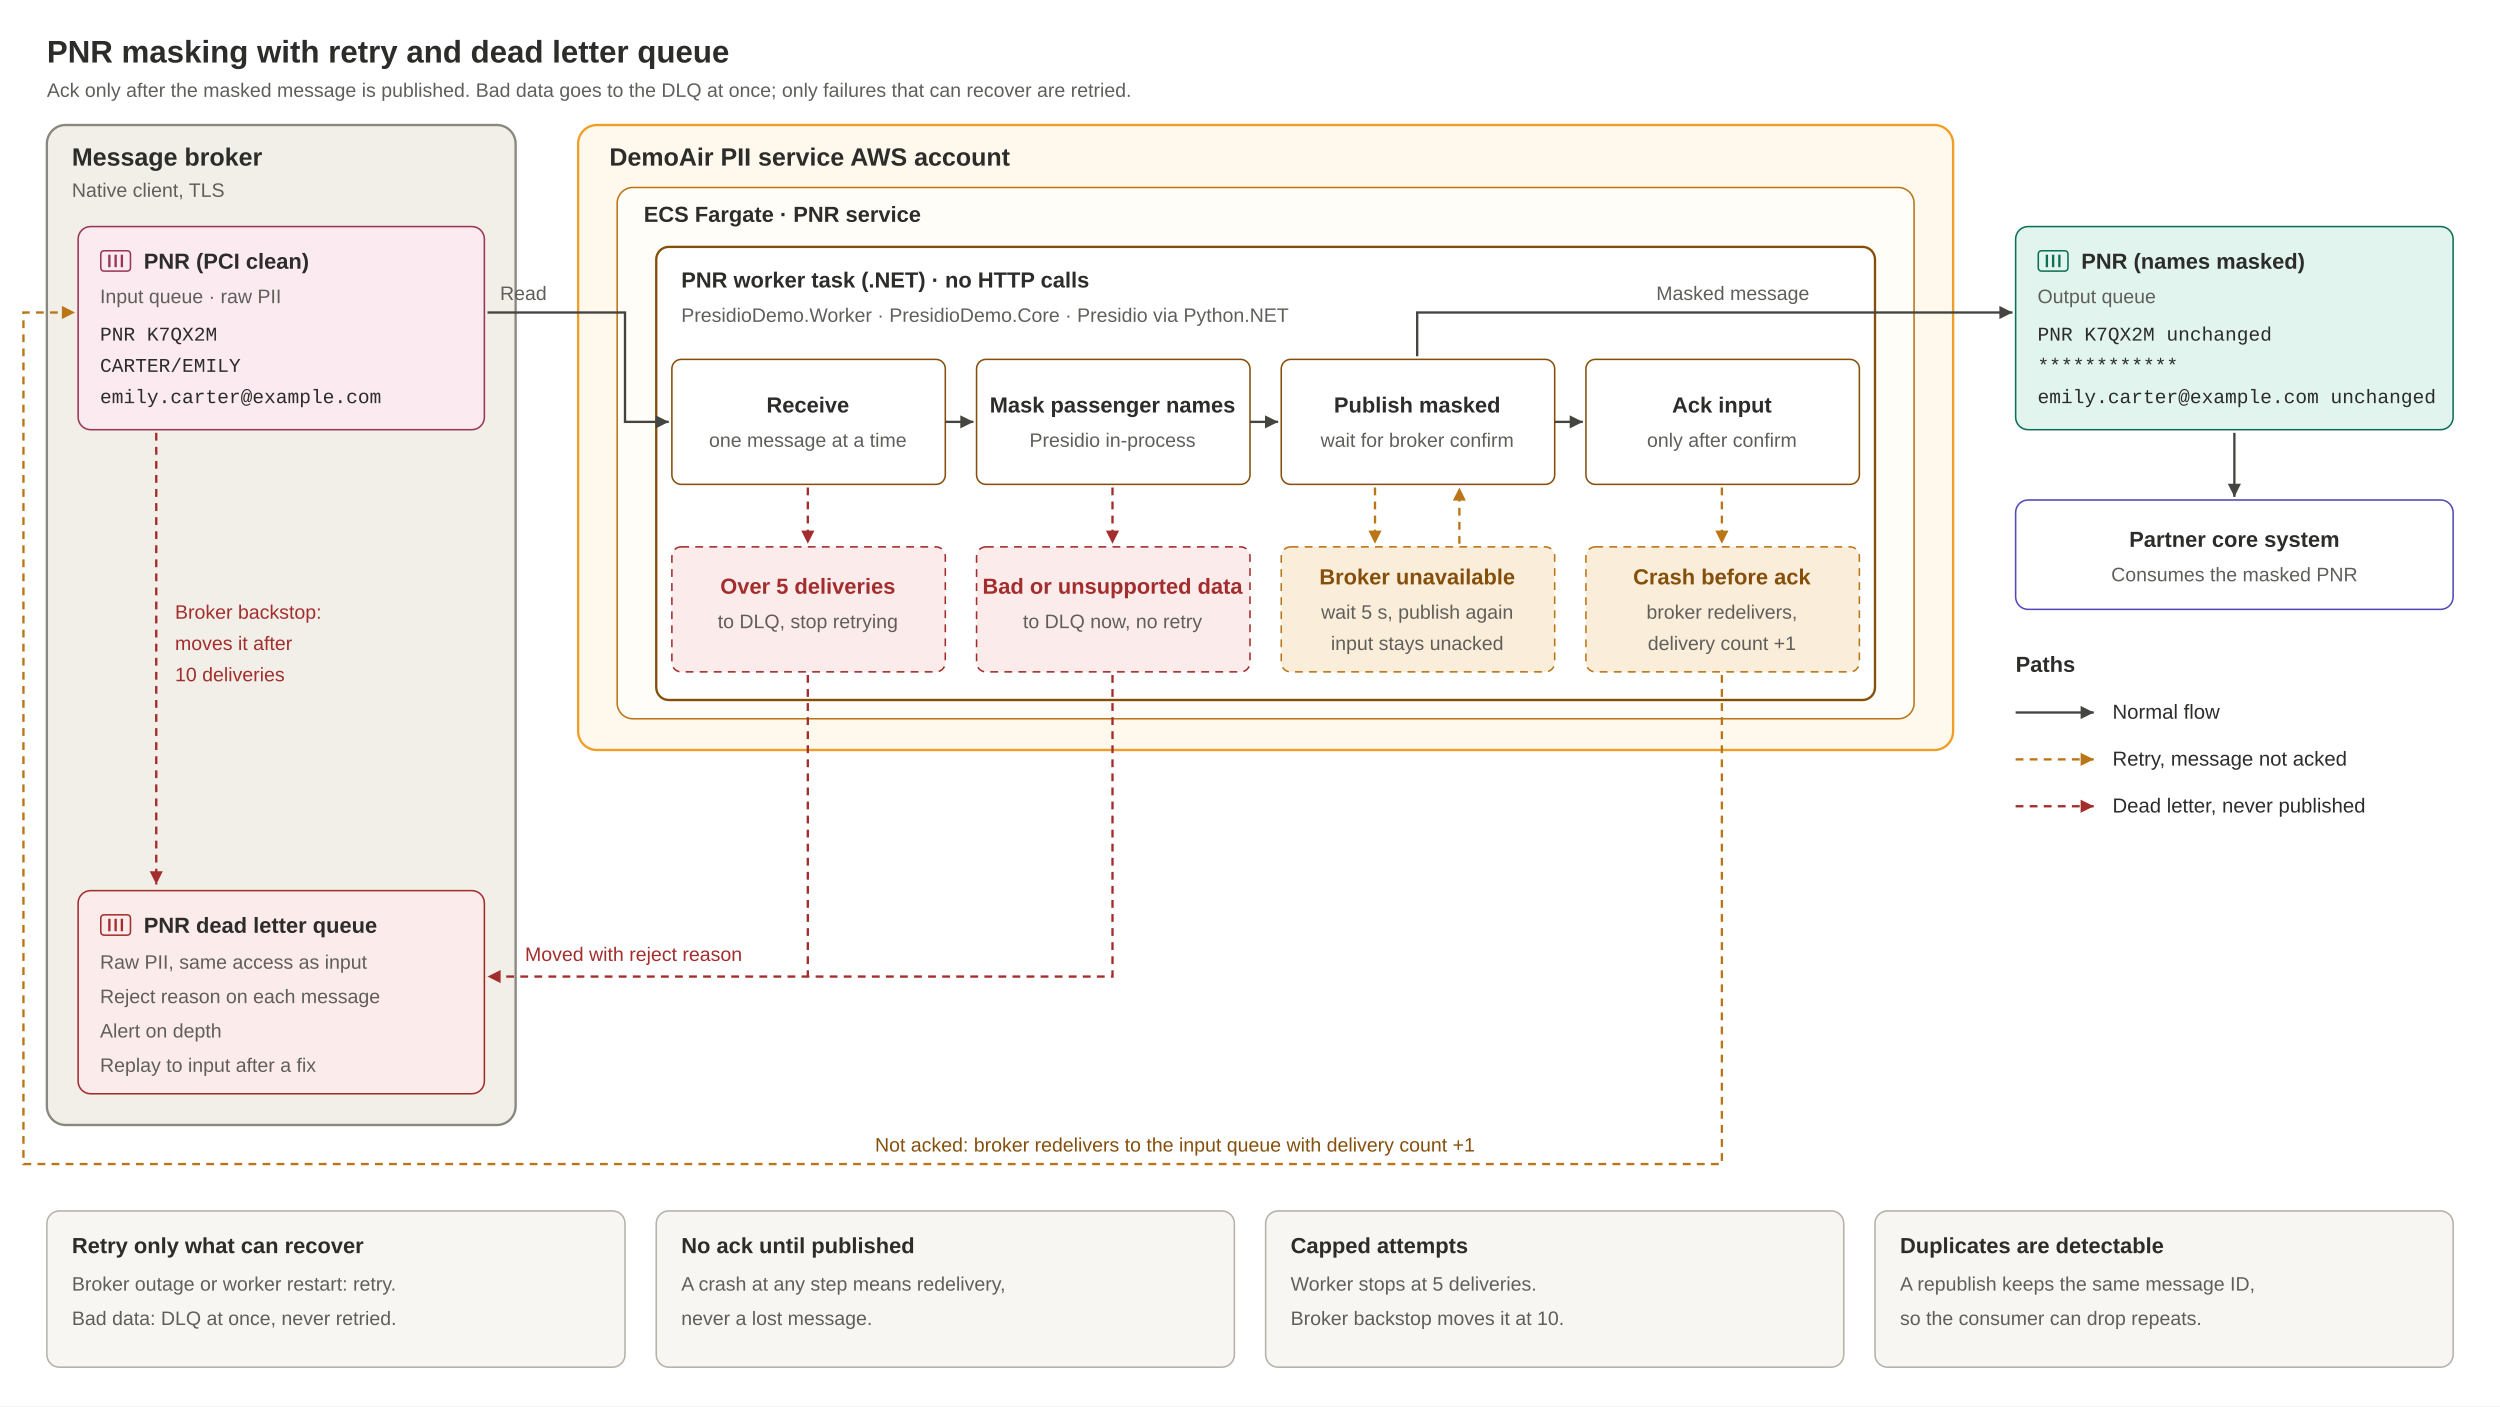
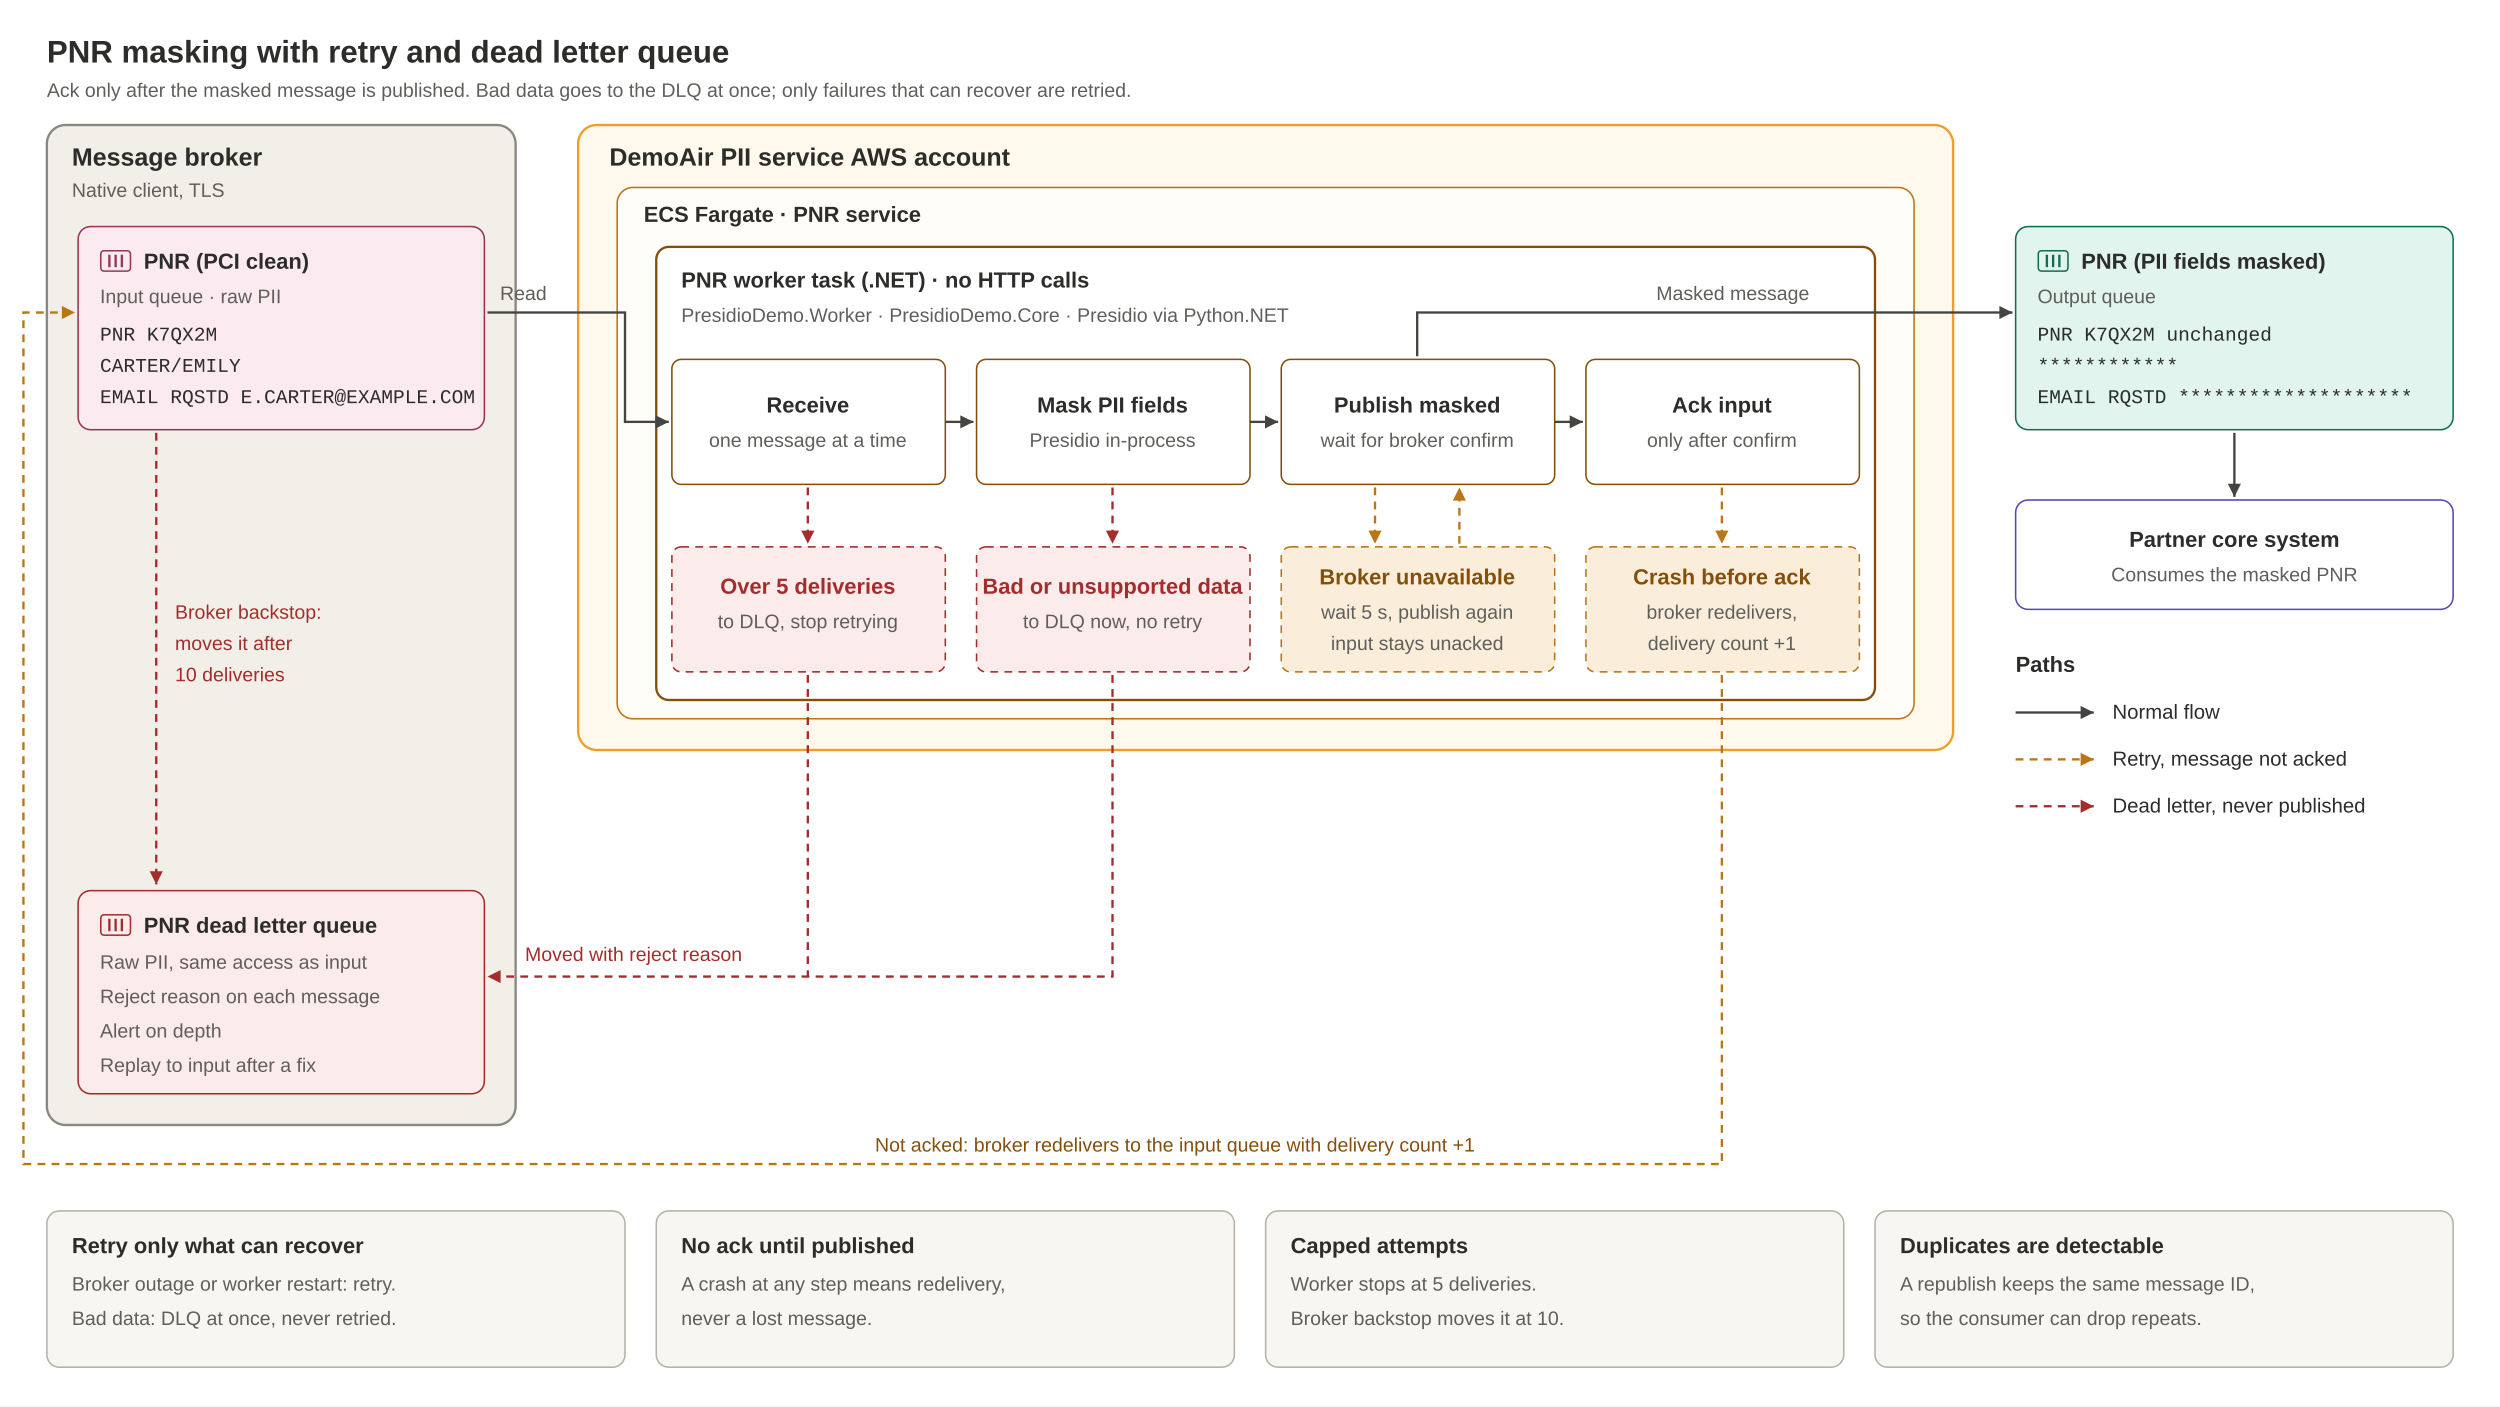
<svg xmlns="http://www.w3.org/2000/svg" viewBox="0 0 1600 900" role="img" aria-labelledby="title desc">
  <defs>
    <marker id="a" viewBox="0 0 10 10" refX="9" refY="5" markerWidth="7" markerHeight="7" orient="auto-start-reverse">
      <path d="M1 1L9 5L1 9z" fill="#444441" />
    </marker>
    <marker id="r" viewBox="0 0 10 10" refX="9" refY="5" markerWidth="7" markerHeight="7" orient="auto-start-reverse">
      <path d="M1 1L9 5L1 9z" fill="#A32D2D" />
    </marker>
    <marker id="y" viewBox="0 0 10 10" refX="9" refY="5" markerWidth="7" markerHeight="7" orient="auto-start-reverse">
      <path d="M1 1L9 5L1 9z" fill="#BA7517" />
    </marker>
    <symbol id="q" viewBox="0 0 20 14">
      <rect x="0.5" y="0.5" width="19" height="13" rx="2" fill="none" stroke="currentColor" />
      <path d="M6 3V11M10 3V11M14 3V11" stroke="currentColor" stroke-width="1.5" />
    </symbol>
    <style>
text{font-family:'Segoe UI',Arial,sans-serif;fill:#2C2C2A}
.h{font-size:16px;font-weight:600}
.t{font-size:14px;font-weight:600}
.s{font-size:13px}
.m{font-size:12.5px;fill:#5F5E5A}
.d{font-size:12.5px;font-family:Consolas,'Courier New',monospace;fill:#2C2C2A}
.ln{fill:none;stroke:#444441;stroke-width:1.5}
.dl{fill:none;stroke:#A32D2D;stroke-width:1.5;stroke-dasharray:5 4}
.rl{fill:none;stroke:#BA7517;stroke-width:1.5;stroke-dasharray:5 4}
.iq rect{fill:#FBEAF0;stroke:#993556}.iq{color:#993556}
.dq rect{fill:#FCEBEB;stroke:#A32D2D}.dq{color:#A32D2D}
.cq rect{fill:#E1F5EE;stroke:#0F6E56}.cq{color:#0F6E56}
.st rect{fill:#FFFFFF;stroke:#854F0B}
.fx rect{fill:#FCEBEB;stroke:#A32D2D;stroke-dasharray:5 4}
.rt rect{fill:#FAEEDA;stroke:#BA7517;stroke-dasharray:5 4}
.cd rect{fill:#F7F6F2;stroke:#B4B2A9}
</style>
  </defs>
  <rect width="1600" height="900" fill="#FFFFFF" />
  <text class="h" x="30" y="40" style="font-size:20px">PNR masking with retry and dead letter queue</text>
  <text class="m" x="30" y="62">Ack only after the masked message is published. Bad data goes to the DLQ at once; only failures that can recover are retried.</text>
  <rect x="30" y="80" width="300" height="640" rx="12" fill="#F1EFE8" stroke="#888780" stroke-width="1.5" />
  <text class="h" x="46" y="106">Message broker</text>
  <text class="m" x="46" y="126">Native client, TLS</text>
  <g class="iq">
    <rect x="50" y="145" width="260" height="130" rx="8" />
    <use href="#q" x="64" y="160" width="20" height="14" />
    <text class="t" x="92" y="172">PNR (PCI clean)</text>
    <text class="m" x="64" y="194">Input queue · raw PII</text>
    <text class="d" x="64" y="218">PNR K7QX2M</text>
    <text class="d" x="64" y="238">CARTER/EMILY</text>
-     <text class="d" x="64" y="258">emily.carter@example.com</text>
+     <text class="d" x="64" y="258">EMAIL RQSTD E.CARTER@EXAMPLE.COM</text>
  </g>
  <g class="dq">
    <rect x="50" y="570" width="260" height="130" rx="8" />
    <use href="#q" x="64" y="585" width="20" height="14" />
    <text class="t" x="92" y="597">PNR dead letter queue</text>
    <text class="m" x="64" y="620">Raw PII, same access as input</text>
    <text class="m" x="64" y="642">Reject reason on each message</text>
    <text class="m" x="64" y="664">Alert on depth</text>
    <text class="m" x="64" y="686">Replay to input after a fix</text>
  </g>
  <path class="dl" d="M100 277V566" marker-end="url(#r)" />
  <text class="m" x="112" y="396" style="fill:#A32D2D">Broker backstop:</text>
  <text class="m" x="112" y="416" style="fill:#A32D2D">moves it after</text>
  <text class="m" x="112" y="436" style="fill:#A32D2D">10 deliveries</text>
  <rect x="370" y="80" width="880" height="400" rx="12" fill="#FFF8EC" stroke="#EF9F27" stroke-width="1.5" />
  <text class="h" x="390" y="106">DemoAir PII service AWS account</text>
  <rect x="395" y="120" width="830" height="340" rx="10" fill="#FFFDF8" stroke="#BA7517" />
  <text class="t" x="412" y="142">ECS Fargate · PNR service</text>
  <rect x="420" y="158" width="780" height="290" rx="8" fill="#FFFFFF" stroke="#854F0B" stroke-width="1.5" />
  <text class="t" x="436" y="184">PNR worker task (.NET) · no HTTP calls</text>
  <text class="m" x="436" y="206">PresidioDemo.Worker · PresidioDemo.Core · Presidio via Python.NET</text>
  <g class="st">
    <rect x="430" y="230" width="175" height="80" rx="6" />
    <text class="t" x="517" y="264" text-anchor="middle">Receive</text>
    <text class="m" x="517" y="286" text-anchor="middle">one message at a time</text>
  </g>
  <g class="st">
    <rect x="625" y="230" width="175" height="80" rx="6" />
-     <text class="t" x="712" y="264" text-anchor="middle">Mask passenger names</text>
+     <text class="t" x="712" y="264" text-anchor="middle">Mask PII fields</text>
    <text class="m" x="712" y="286" text-anchor="middle">Presidio in-process</text>
  </g>
  <g class="st">
    <rect x="820" y="230" width="175" height="80" rx="6" />
    <text class="t" x="907" y="264" text-anchor="middle">Publish masked</text>
    <text class="m" x="907" y="286" text-anchor="middle">wait for broker confirm</text>
  </g>
  <g class="st">
    <rect x="1015" y="230" width="175" height="80" rx="6" />
    <text class="t" x="1102" y="264" text-anchor="middle">Ack input</text>
    <text class="m" x="1102" y="286" text-anchor="middle">only after confirm</text>
  </g>
  <path class="ln" d="M605 270H623" marker-end="url(#a)" />
  <path class="ln" d="M800 270H818" marker-end="url(#a)" />
  <path class="ln" d="M995 270H1013" marker-end="url(#a)" />
  <g class="fx">
    <rect x="430" y="350" width="175" height="80" rx="6" />
    <text class="t" x="517" y="380" text-anchor="middle" style="fill:#A32D2D">Over 5 deliveries</text>
    <text class="m" x="517" y="402" text-anchor="middle">to DLQ, stop retrying</text>
  </g>
  <g class="fx">
    <rect x="625" y="350" width="175" height="80" rx="6" />
    <text class="t" x="712" y="380" text-anchor="middle" style="fill:#A32D2D">Bad or unsupported data</text>
    <text class="m" x="712" y="402" text-anchor="middle">to DLQ now, no retry</text>
  </g>
  <g class="rt">
    <rect x="820" y="350" width="175" height="80" rx="6" />
    <text class="t" x="907" y="374" text-anchor="middle" style="fill:#854F0B">Broker unavailable</text>
    <text class="m" x="907" y="396" text-anchor="middle">wait 5 s, publish again</text>
    <text class="m" x="907" y="416" text-anchor="middle">input stays unacked</text>
  </g>
  <g class="rt">
    <rect x="1015" y="350" width="175" height="80" rx="6" />
    <text class="t" x="1102" y="374" text-anchor="middle" style="fill:#854F0B">Crash before ack</text>
    <text class="m" x="1102" y="396" text-anchor="middle">broker redelivers,</text>
    <text class="m" x="1102" y="416" text-anchor="middle">delivery count +1</text>
  </g>
  <path class="dl" d="M517 312V348" marker-end="url(#r)" />
  <path class="dl" d="M712 312V348" marker-end="url(#r)" />
  <path class="rl" d="M880 312V348" marker-end="url(#y)" />
  <path class="rl" d="M934 348V312" marker-end="url(#y)" />
  <path class="rl" d="M1102 312V348" marker-end="url(#y)" />
  <path class="ln" d="M312 200H400V270H428" marker-end="url(#a)" />
  <text class="m" x="320" y="192">Read</text>
  <path class="ln" d="M907 228V200H1288" marker-end="url(#a)" />
  <text class="m" x="1060" y="192">Masked message</text>
  <path class="dl" d="M517 432V625" />
  <path class="dl" d="M712 432V625H312" marker-end="url(#r)" />
  <text class="m" x="336" y="615" style="fill:#A32D2D">Moved with reject reason</text>
  <path class="rl" d="M1102 432V745H15V200H48" marker-end="url(#y)" />
  <text class="m" x="560" y="737" style="fill:#854F0B">Not acked: broker redelivers to the input queue with delivery count +1</text>
  <g class="cq">
    <rect x="1290" y="145" width="280" height="130" rx="8" />
    <use href="#q" x="1304" y="160" width="20" height="14" />
-     <text class="t" x="1332" y="172">PNR (names masked)</text>
+     <text class="t" x="1332" y="172">PNR (PII fields masked)</text>
    <text class="m" x="1304" y="194">Output queue</text>
    <text class="d" x="1304" y="218">PNR K7QX2M unchanged</text>
    <text class="d" x="1304" y="238">************</text>
-     <text class="d" x="1304" y="258">emily.carter@example.com unchanged</text>
+     <text class="d" x="1304" y="258">EMAIL RQSTD ********************</text>
  </g>
  <g class="st">
    <rect x="1290" y="320" width="280" height="70" rx="8" style="stroke:#534AB7" />
    <text class="t" x="1430" y="350" text-anchor="middle">Partner core system</text>
    <text class="m" x="1430" y="372" text-anchor="middle">Consumes the masked PNR</text>
  </g>
  <path class="ln" d="M1430 277V318" marker-end="url(#a)" />
  <text class="t" x="1290" y="430">Paths</text>
  <path class="ln" d="M1290 456H1340" marker-end="url(#a)" />
  <text class="s" x="1352" y="460">Normal flow</text>
  <path class="rl" d="M1290 486H1340" marker-end="url(#y)" />
  <text class="s" x="1352" y="490">Retry, message not acked</text>
  <path class="dl" d="M1290 516H1340" marker-end="url(#r)" />
  <text class="s" x="1352" y="520">Dead letter, never published</text>
  <g class="cd">
    <rect x="30" y="775" width="370" height="100" rx="8" />
    <text class="t" x="46" y="802">Retry only what can recover</text>
    <text class="m" x="46" y="826">Broker outage or worker restart: retry.</text>
    <text class="m" x="46" y="848">Bad data: DLQ at once, never retried.</text>
  </g>
  <g class="cd">
    <rect x="420" y="775" width="370" height="100" rx="8" />
    <text class="t" x="436" y="802">No ack until published</text>
    <text class="m" x="436" y="826">A crash at any step means redelivery,</text>
    <text class="m" x="436" y="848">never a lost message.</text>
  </g>
  <g class="cd">
    <rect x="810" y="775" width="370" height="100" rx="8" />
    <text class="t" x="826" y="802">Capped attempts</text>
    <text class="m" x="826" y="826">Worker stops at 5 deliveries.</text>
    <text class="m" x="826" y="848">Broker backstop moves it at 10.</text>
  </g>
  <g class="cd">
    <rect x="1200" y="775" width="370" height="100" rx="8" />
    <text class="t" x="1216" y="802">Duplicates are detectable</text>
    <text class="m" x="1216" y="826">A republish keeps the same message ID,</text>
    <text class="m" x="1216" y="848">so the consumer can drop repeats.</text>
  </g>
</svg>
